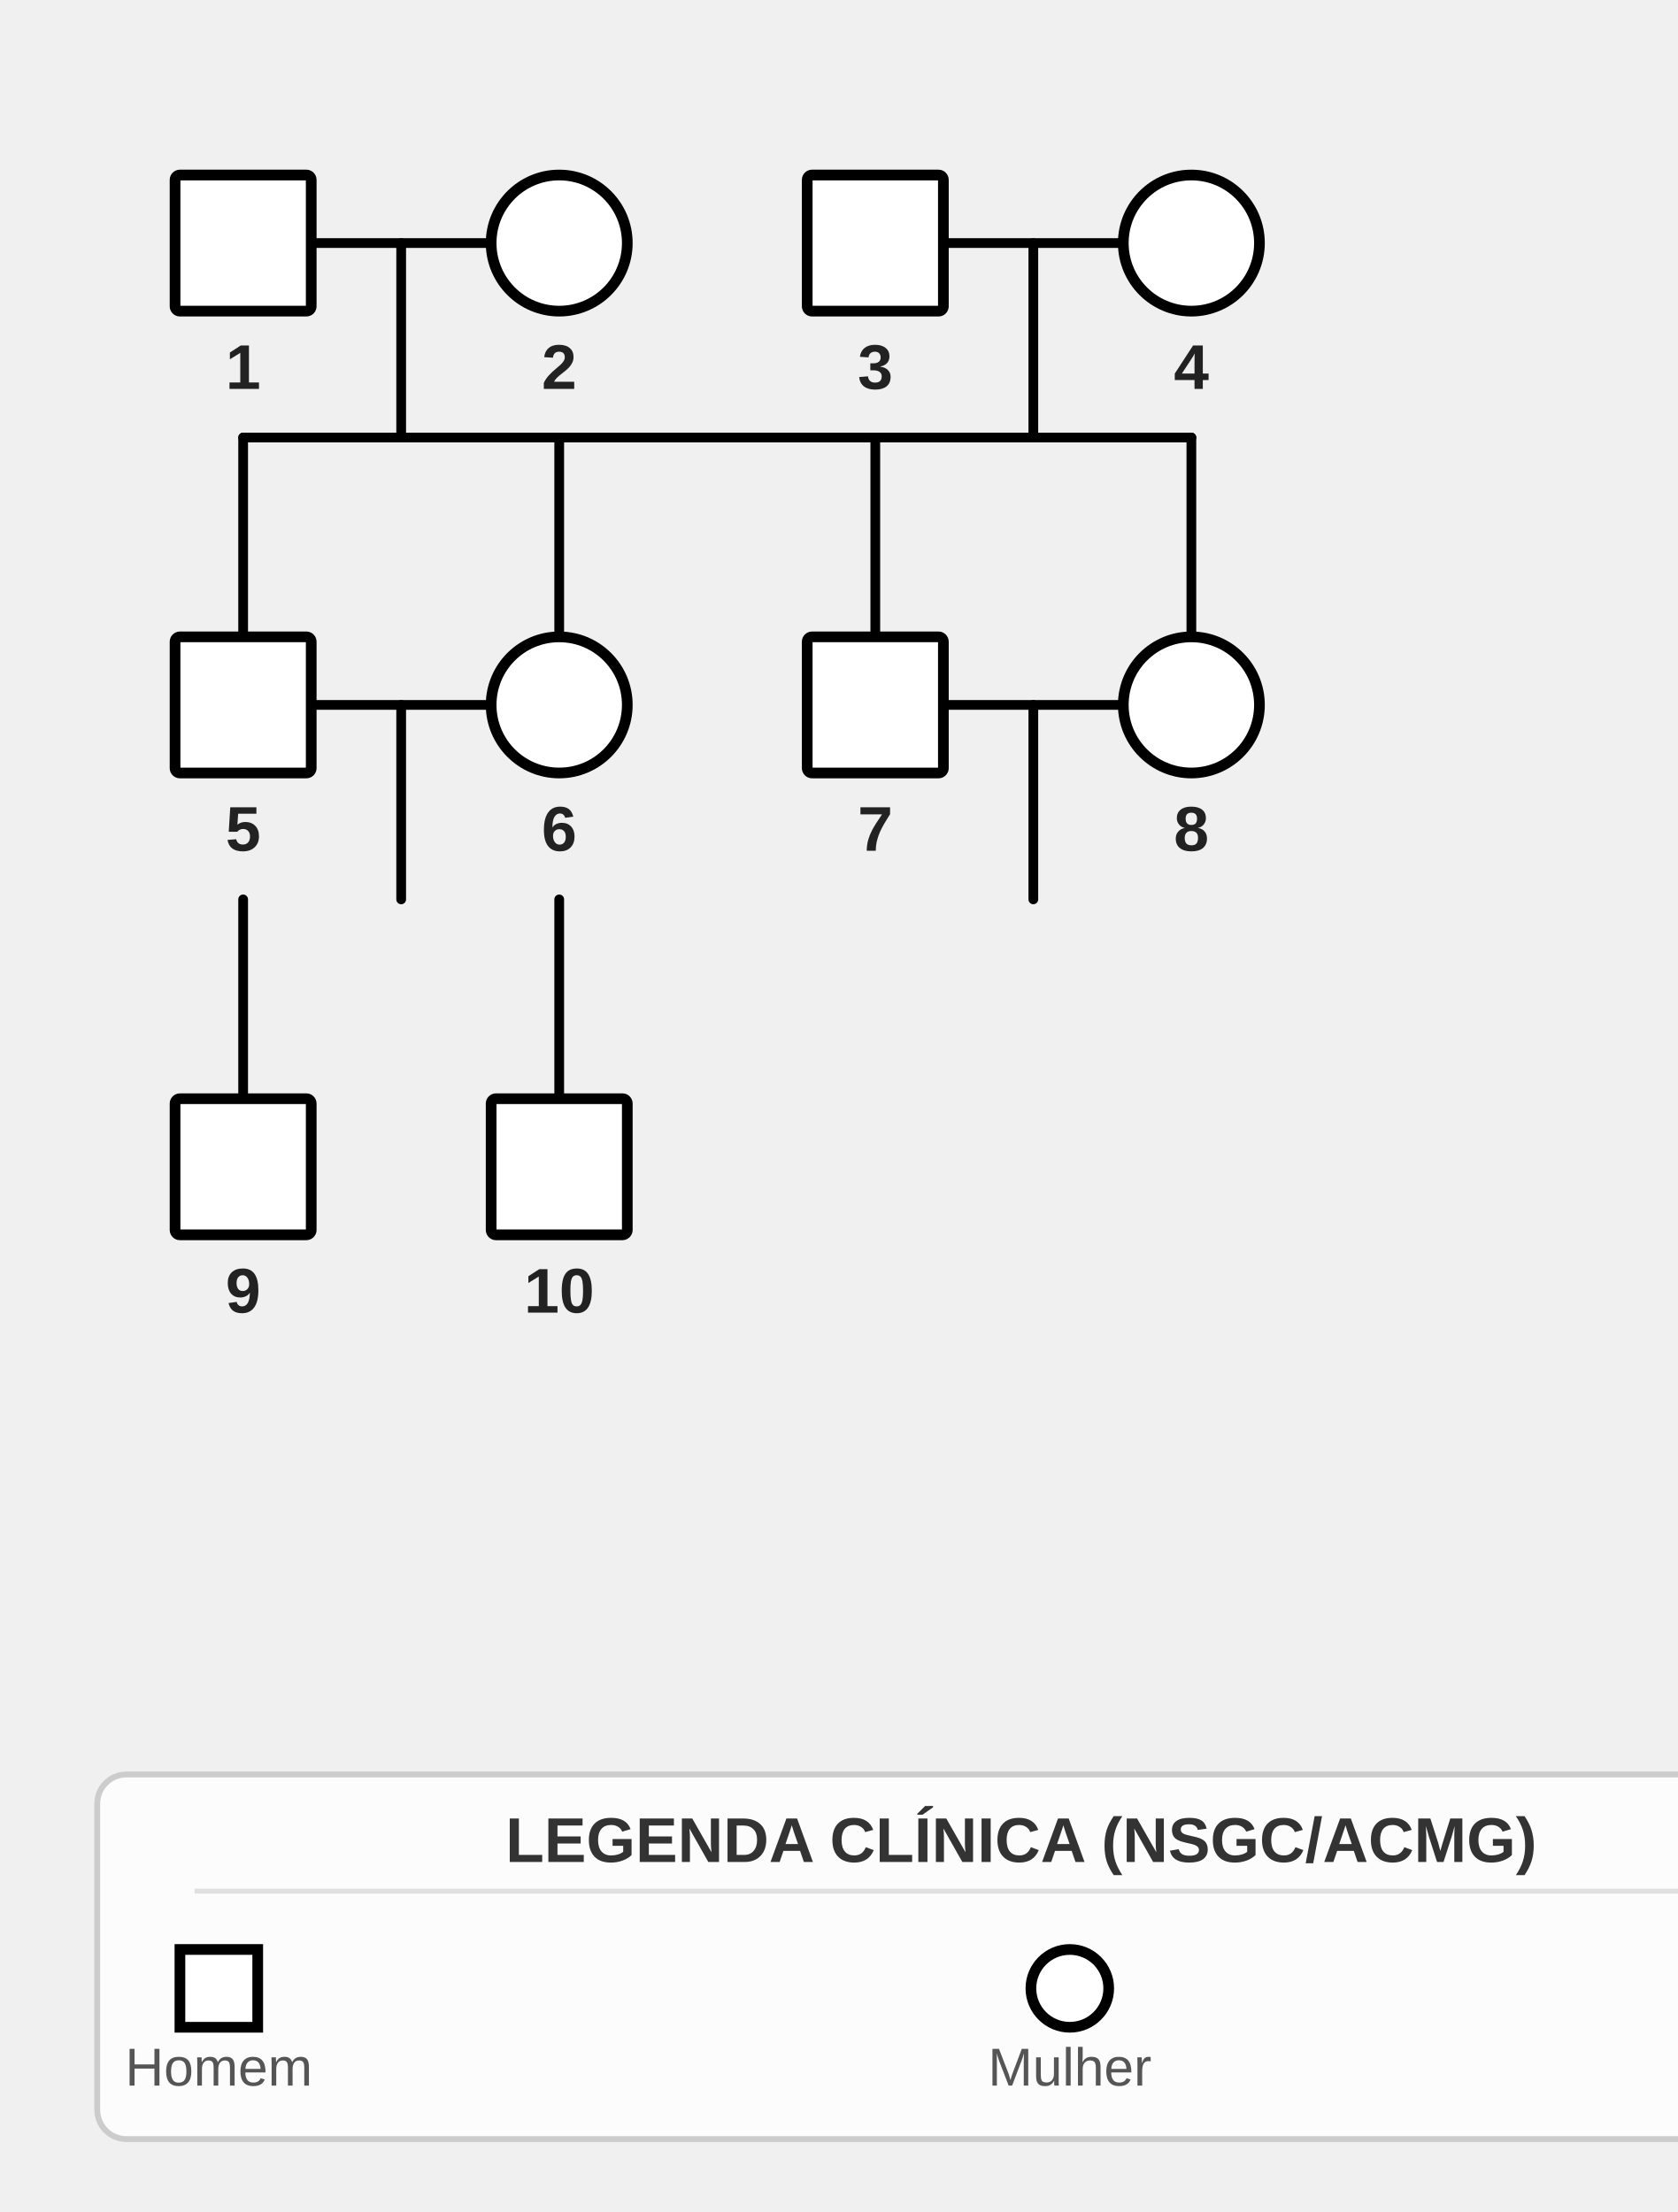
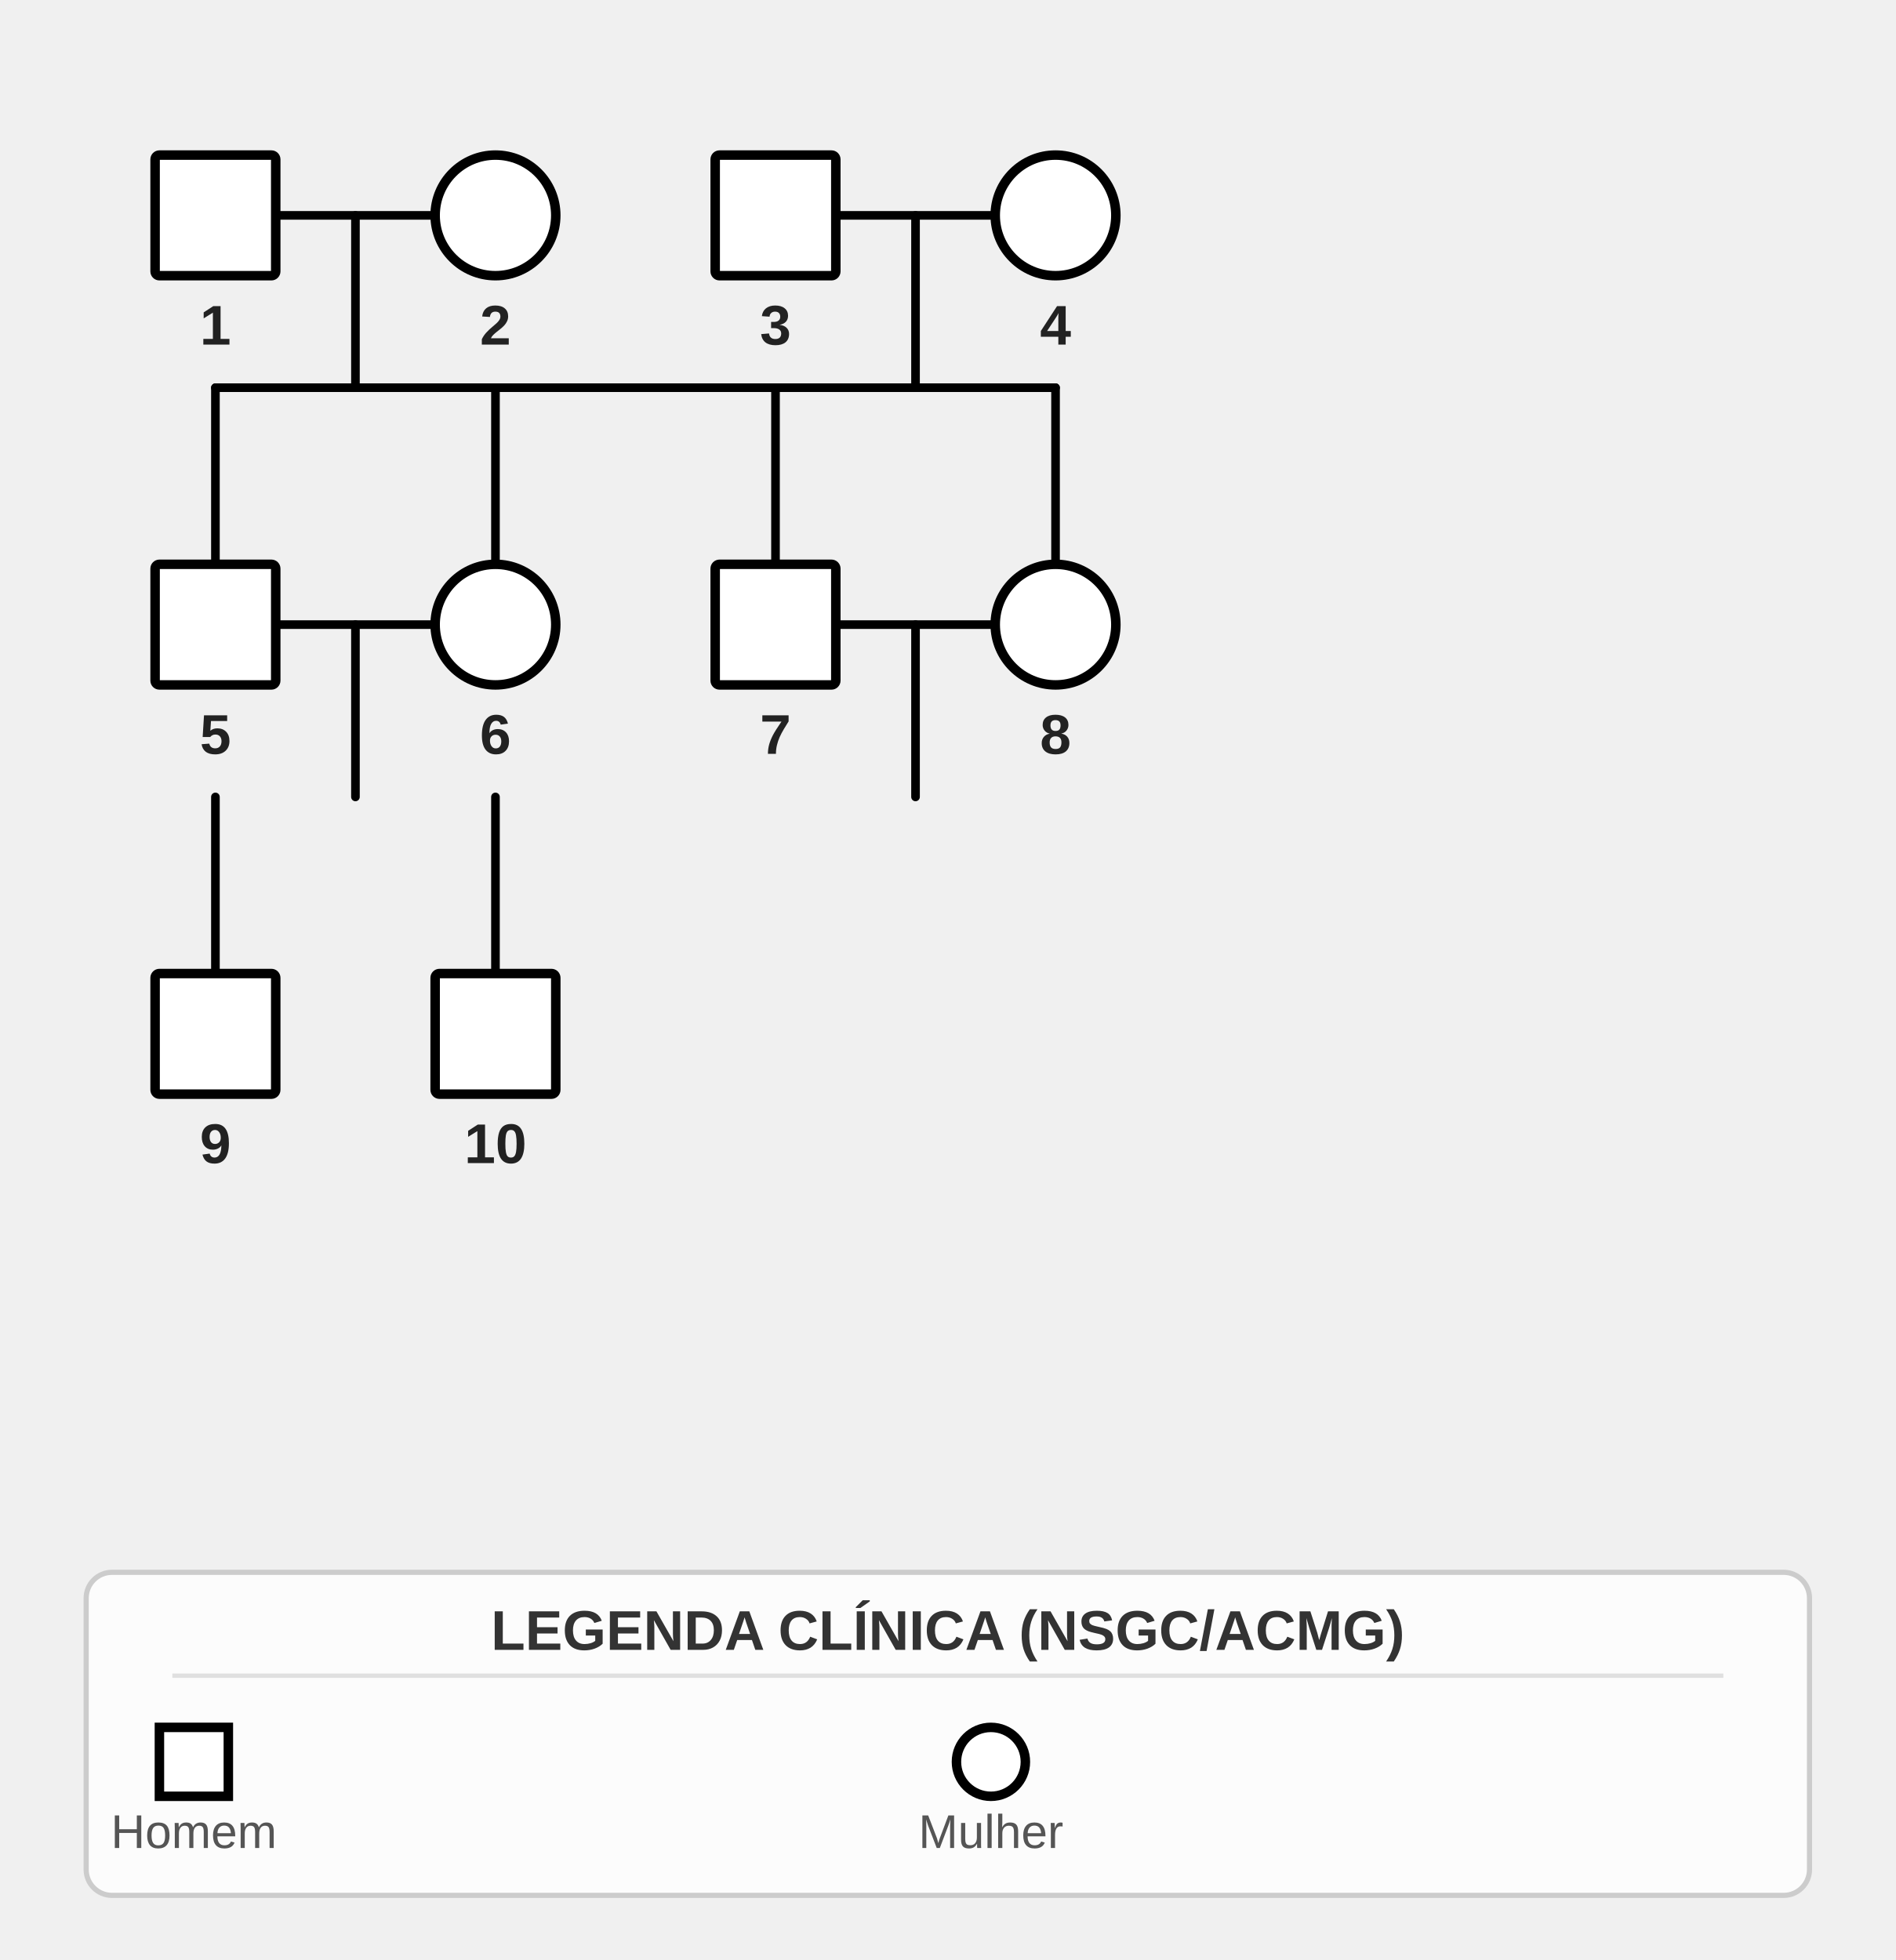
- <svg xmlns="http://www.w3.org/2000/svg" viewBox="0 0 345.0 455.0" width="345.0" height="455.0">
+ <svg xmlns="http://www.w3.org/2000/svg" viewBox="0 0 440.0 455.0" width="440.0" height="455.0">
  <style>
    .sym { stroke: #000000; stroke-width: 2.2; fill: #ffffff; }
    .sym-aff { stroke: #000000; stroke-width: 2.2; fill: #000000; }
    .kin-line { stroke: #000000; stroke-width: 2.0; stroke-linecap: round; }
    .consanguinity-line { stroke: #000000; stroke-width: 2.0; }
    .deceased-slash { stroke: #000000; stroke-width: 2.2; }
    .proband-arrow { stroke: #000000; stroke-width: 2.2; fill: none; }
+     .twin-line { stroke: #000000; stroke-width: 2.0; stroke-linecap: round; }
+     .mz-bar { stroke: #000000; stroke-width: 2.0; stroke-linecap: round; }
    .lbl { font-family: 'Liberation Sans', sans-serif; font-size: 13px; font-weight: bold; text-anchor: middle; fill: #222222; }
    .proband-lbl { font-family: 'Liberation Sans', sans-serif; font-size: 13px; font-weight: bold; fill: #000000; }
    .legend-title { font-family: 'Liberation Sans', sans-serif; font-size: 13px; font-weight: bold; text-anchor: middle; fill: #333333; }
    .legend-lbl { font-family: 'Liberation Sans', sans-serif; font-size: 11px; text-anchor: middle; fill: #555555; }
  </style>
  <line class="kin-line marriage-line" x1="50.0" y1="50.0" x2="115.0" y2="50.0" />
  <line class="kin-line" x1="82.5" y1="50.0" x2="82.5" y2="90.0" />
  <line class="kin-line" x1="50.0" y1="90.0" x2="180.0" y2="90.0" />
  <line class="kin-line" x1="50.0" y1="90.0" x2="50.0" y2="131.0" />
  <line class="kin-line" x1="180.0" y1="90.0" x2="180.0" y2="131.0" />
  <line class="kin-line marriage-line" x1="180.0" y1="50.0" x2="245.0" y2="50.0" />
  <line class="kin-line" x1="212.5" y1="50.0" x2="212.5" y2="90.0" />
  <line class="kin-line" x1="115.0" y1="90.0" x2="245.0" y2="90.0" />
  <line class="kin-line" x1="115.0" y1="90.0" x2="115.0" y2="131.0" />
  <line class="kin-line" x1="245.0" y1="90.0" x2="245.0" y2="131.0" />
  <line class="kin-line marriage-line" x1="50.0" y1="145.0" x2="115.0" y2="145.0" />
  <line class="kin-line" x1="82.5" y1="145.0" x2="82.5" y2="185.0" />
  <line class="kin-line" x1="50.0" y1="185.0" x2="50.0" y2="226.0" />
  <line class="kin-line marriage-line" x1="180.0" y1="145.0" x2="245.0" y2="145.0" />
  <line class="kin-line" x1="212.5" y1="145.0" x2="212.5" y2="185.0" />
  <line class="kin-line" x1="115.0" y1="185.0" x2="115.0" y2="226.0" />
  <rect class="sym" x="36.0" y="36.0" width="28" height="28" rx="1" />
  <text class="lbl" x="50.0" y="80.0">1</text>
  <circle class="sym" cx="115.0" cy="50.0" r="14" />
  <text class="lbl" x="115.0" y="80.0">2</text>
  <rect class="sym" x="166.0" y="36.0" width="28" height="28" rx="1" />
  <text class="lbl" x="180.0" y="80.0">3</text>
  <circle class="sym" cx="245.0" cy="50.0" r="14" />
  <text class="lbl" x="245.0" y="80.0">4</text>
  <rect class="sym" x="36.0" y="131.0" width="28" height="28" rx="1" />
  <text class="lbl" x="50.0" y="175.0">5</text>
  <circle class="sym" cx="115.0" cy="145.0" r="14" />
  <text class="lbl" x="115.0" y="175.0">6</text>
  <rect class="sym" x="166.0" y="131.0" width="28" height="28" rx="1" />
  <text class="lbl" x="180.0" y="175.0">7</text>
  <circle class="sym" cx="245.0" cy="145.0" r="14" />
  <text class="lbl" x="245.0" y="175.0">8</text>
  <rect class="sym" x="36.0" y="226.0" width="28" height="28" rx="1" />
  <text class="lbl" x="50.0" y="270.0">9</text>
  <rect class="sym" x="101.0" y="226.0" width="28" height="28" rx="1" />
  <text class="lbl" x="115.0" y="270.0">10</text>
  <g class="card-legend">
-     <rect x="20.0" y="365.0" width="380.0" height="75.0" rx="6" fill="#fcfcfc" stroke="#cccccc" stroke-width="1.2" />
-     <text class="legend-title" x="210.0" y="383.0">LEGENDA CLÍNICA (NSGC/ACMG)</text>
-     <line x1="40.0" y1="389.0" x2="380.0" y2="389.0" stroke="#e0e0e0" stroke-width="1" />
+     <rect x="20.0" y="365.0" width="400.0" height="75.0" rx="6" fill="#fcfcfc" stroke="#cccccc" stroke-width="1.2" />
+     <text class="legend-title" x="220.0" y="383.0">LEGENDA CLÍNICA (NSGC/ACMG)</text>
+     <line x1="40.0" y1="389.0" x2="400.0" y2="389.0" stroke="#e0e0e0" stroke-width="1" />
    <rect class="sym" x="37.0" y="401.0" width="16" height="16" />
    <text class="legend-lbl" x="45.0" y="429.0">Homem</text>
-     <circle class="sym" cx="220.0" cy="409.0" r="8" />
-     <text class="legend-lbl" x="220.0" y="429.0">Mulher</text>
+     <circle class="sym" cx="230.0" cy="409.0" r="8" />
+     <text class="legend-lbl" x="230.0" y="429.0">Mulher</text>
  </g>
</svg>
